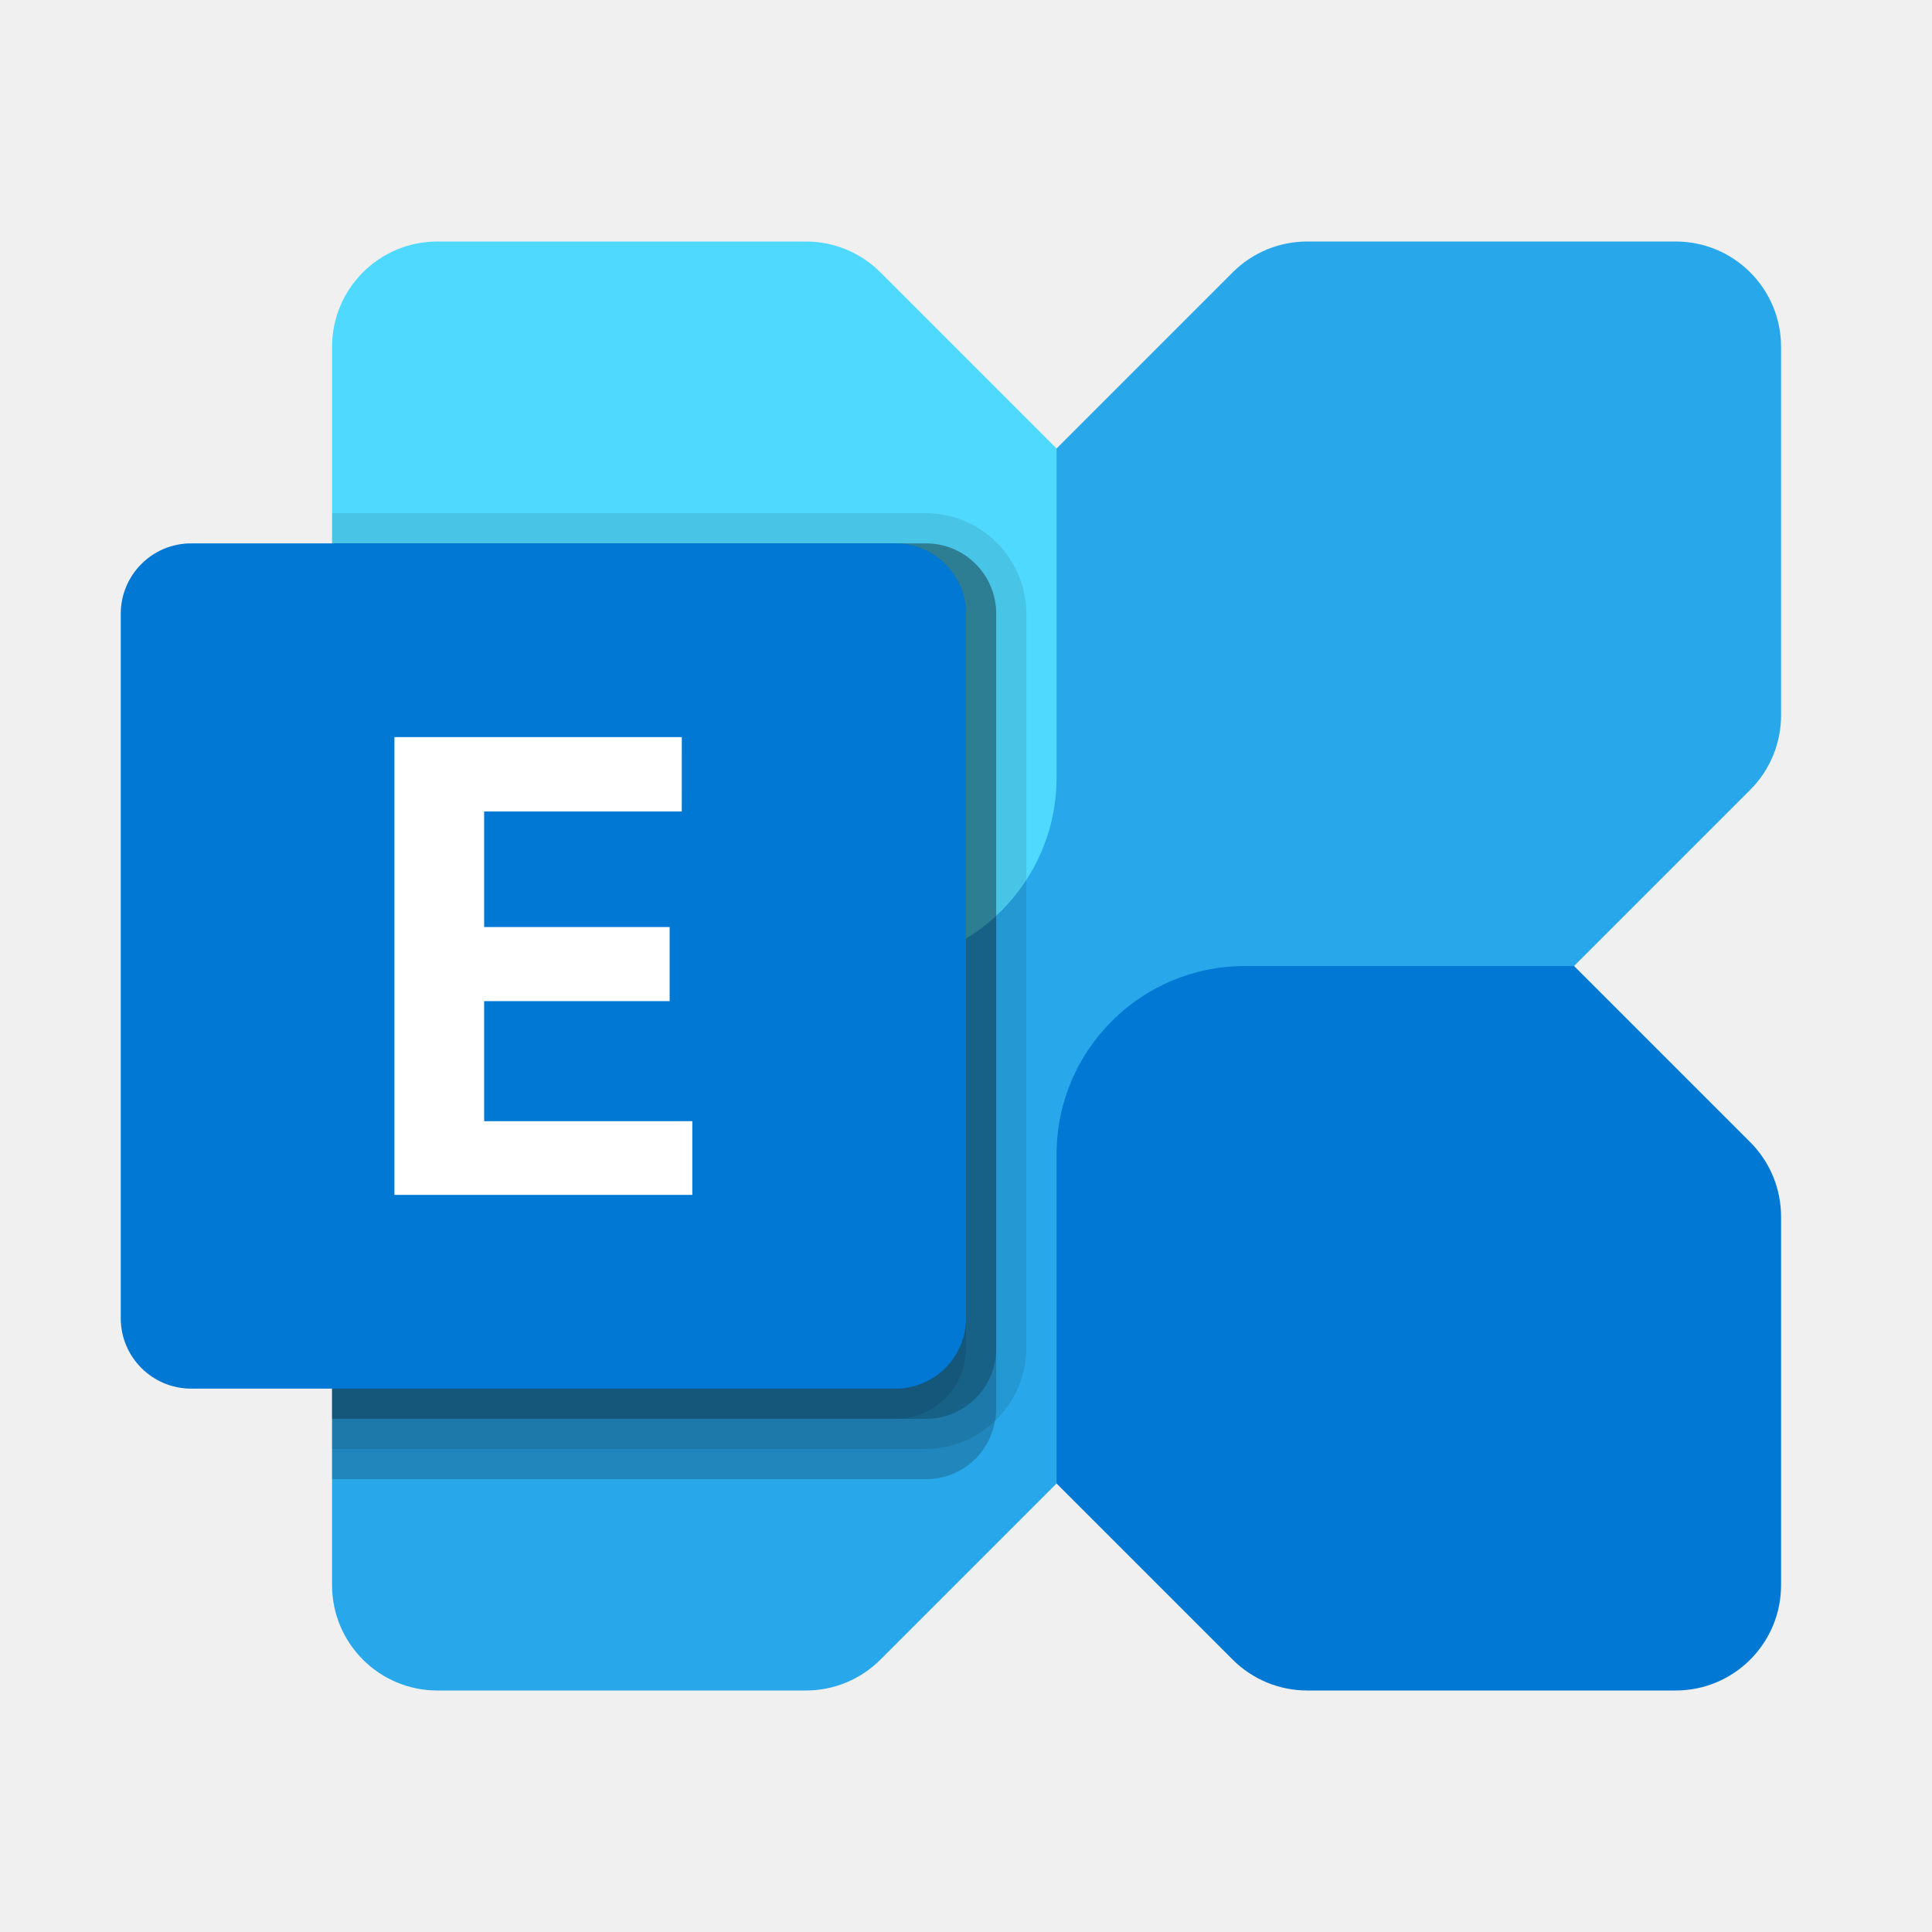
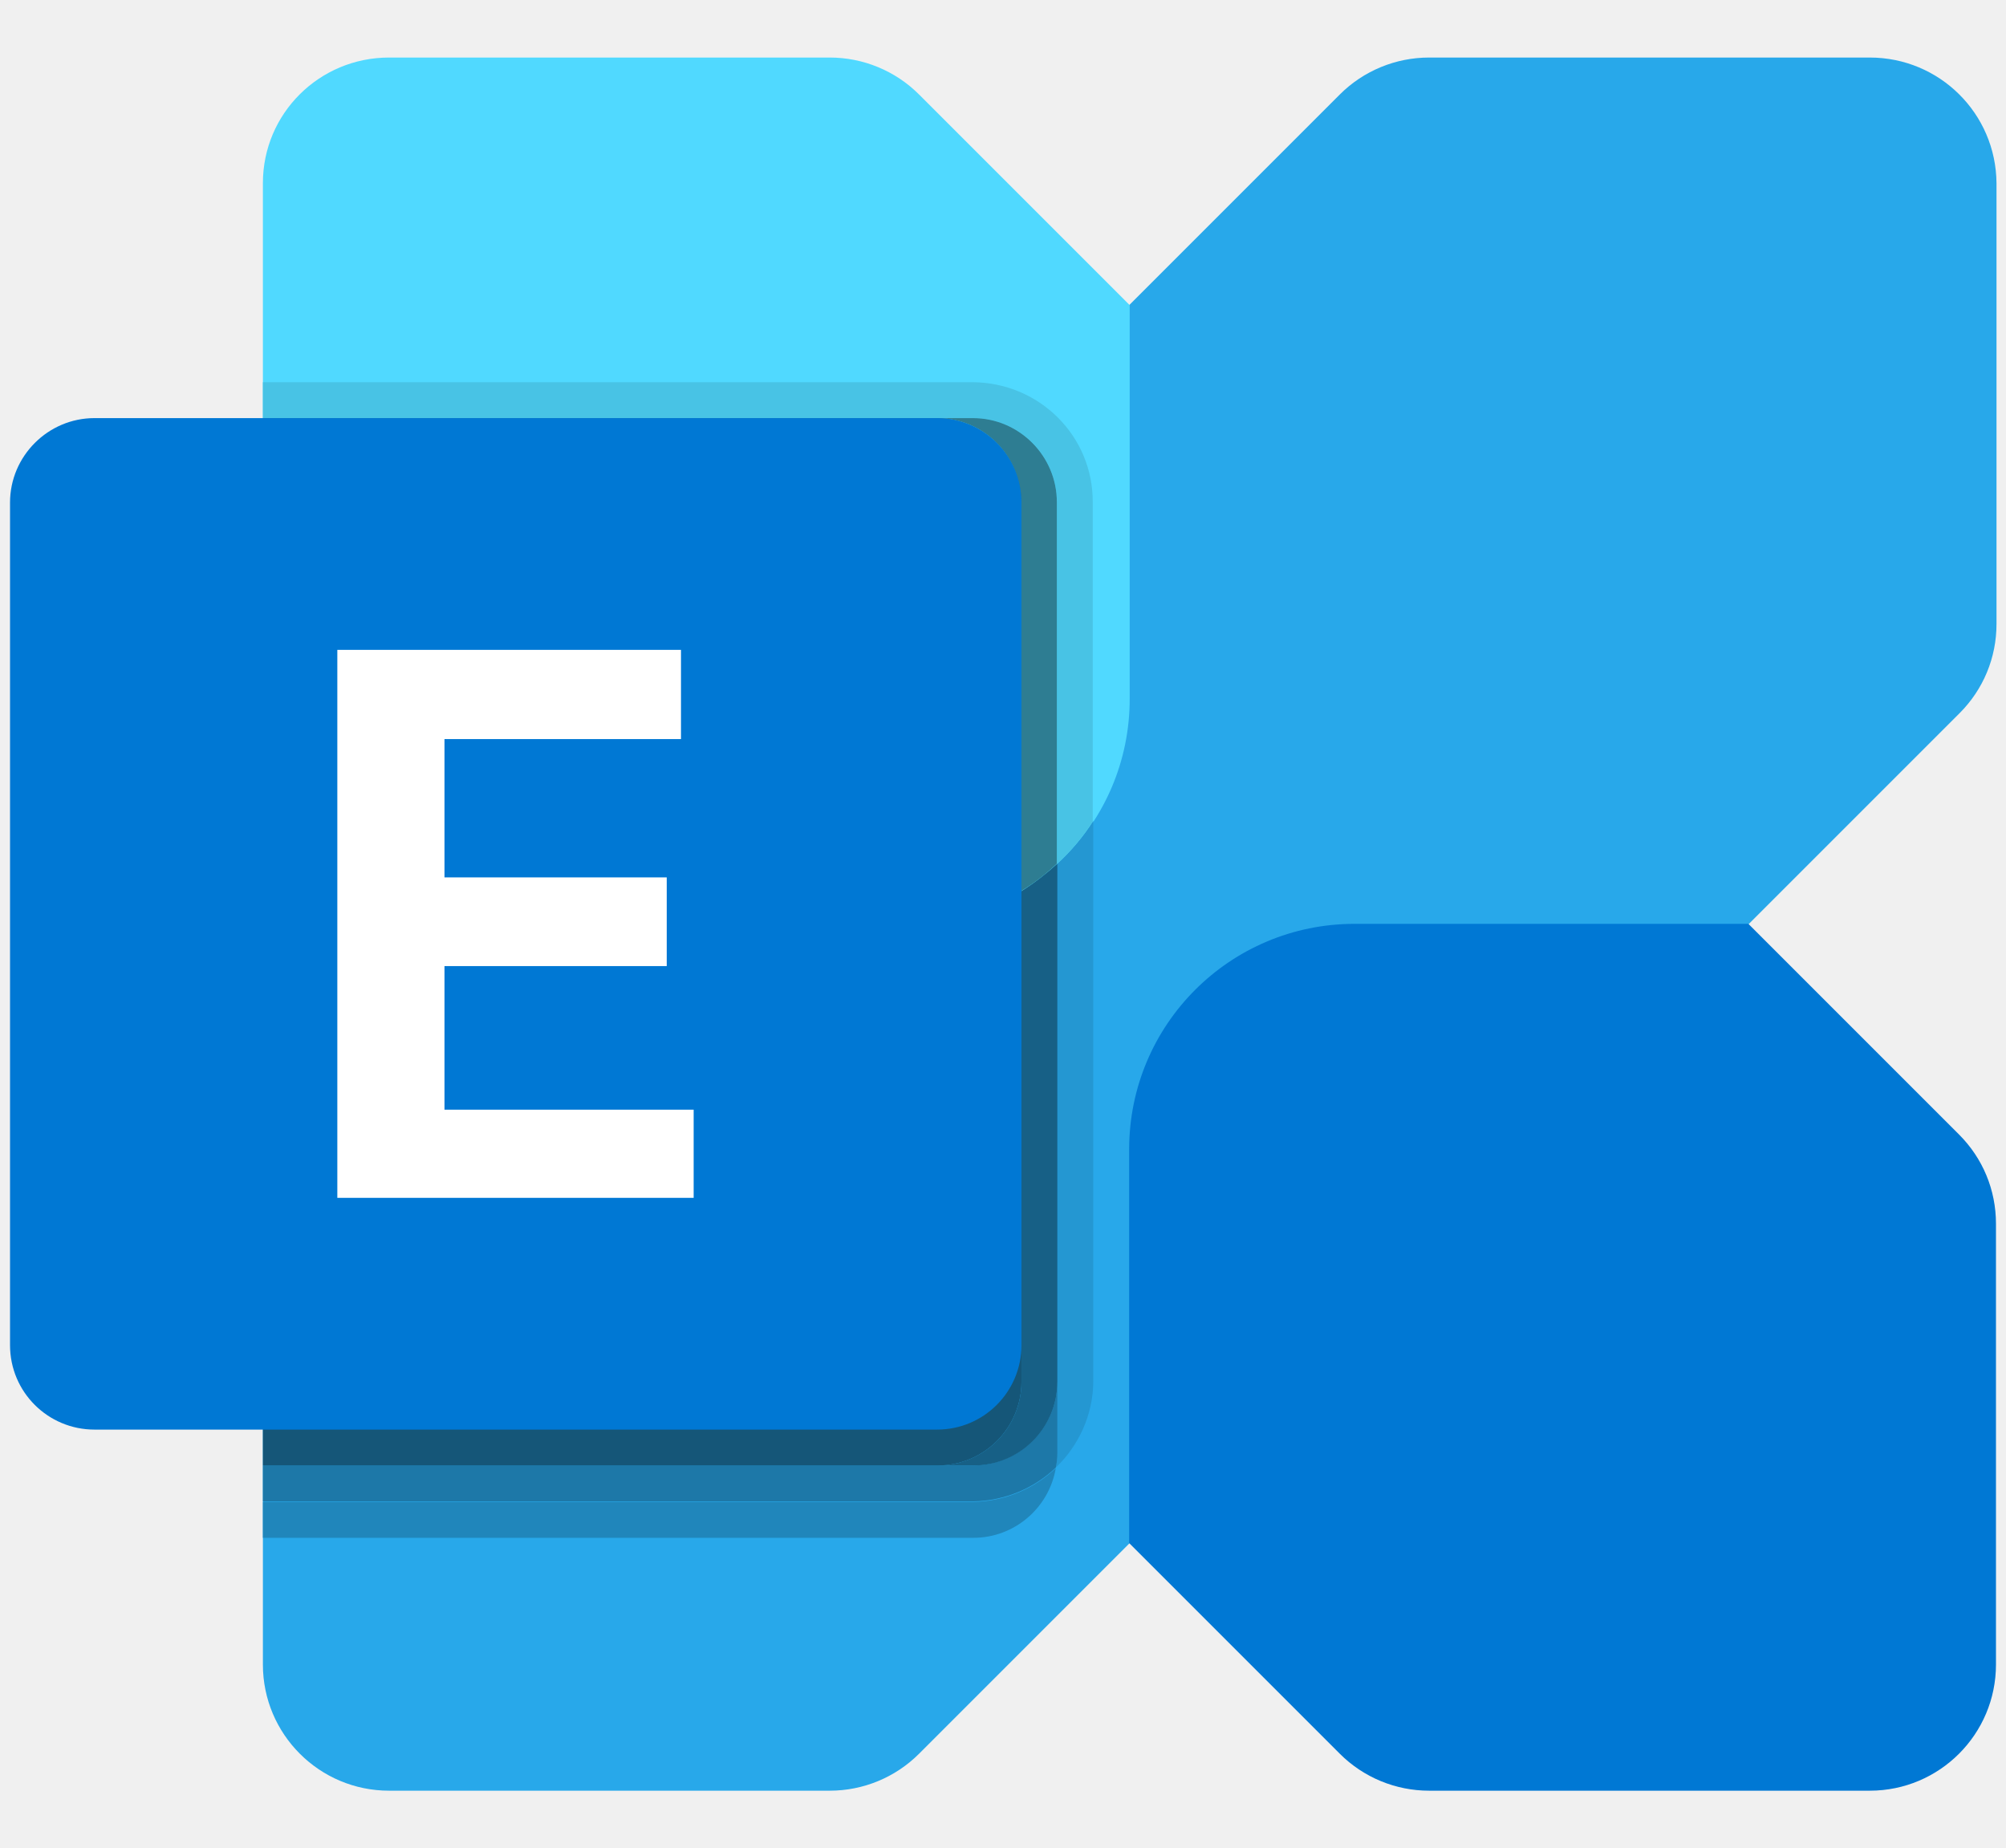
- <svg xmlns="http://www.w3.org/2000/svg" viewBox="0 0 64 64">
-   <path d="M55.51 8H43.303a3.488 3.488 0 00-2.468 1.022L12.022 37.835A3.488 3.488 0 0011 40.303V52.51A3.49 3.49 0 0014.49 56h12.207a3.488 3.488 0 002.468-1.022l28.813-28.813A3.49 3.49 0 0059 23.697V11.49A3.49 3.49 0 0055.51 8z" fill="#28a8ea" />
-   <path d="M55.51 56H43.303a3.49 3.49 0 01-2.468-1.022L35 49.143V38.24A6.24 6.24 0 0141.24 32h10.903l5.835 5.835A3.49 3.49 0 0159 40.303V52.51A3.49 3.49 0 0155.51 56z" fill="#0078d4" />
-   <path d="M14.49 8h12.207a3.49 3.49 0 012.468 1.022L35 14.857V25.76A6.24 6.24 0 0128.76 32H17.857l-5.835-5.835A3.49 3.49 0 0111 23.697V11.49A3.49 3.49 0 0114.49 8z" fill="#50d9ff" />
-   <path d="M33 20.33v26.34a1.734 1.734 0 01-.04.4A2.314 2.314 0 0130.67 49H11V18h19.67A2.326 2.326 0 0133 20.33z" opacity=".2" />
-   <path d="M34 20.33v24.34A3.362 3.362 0 0130.67 48H11V17h19.67A3.342 3.342 0 0134 20.33z" opacity=".1" />
-   <path d="M33 20.33v24.34A2.326 2.326 0 0130.67 47H11V18h19.67A2.326 2.326 0 0133 20.33z" opacity=".2" />
-   <path d="M32 20.33v24.34A2.326 2.326 0 0129.67 47H11V18h18.67A2.326 2.326 0 0132 20.33z" opacity=".1" />
-   <rect x="4" y="18" width="28" height="28" rx="2.333" fill="#0078d4" />
-   <path d="M22.585 26.881h-6.547v3.829h6.145v2.454h-6.145v3.976h6.896v2.443h-9.868V24.417h9.52z" fill="#fff" />
+ <svg xmlns="http://www.w3.org/2000/svg" version="1.1" id="exchange" x="0px" y="0px" viewBox="0 0 38 35" style="enable-background:new 0 0 38 35;" xml:space="preserve">
+   <style type="text/css">
+ 	.st0{fill:#28A8EA;}
+ 	.st1{fill:#0078D4;}
+ 	.st2{fill:#50D9FF;}
+ 	.st3{fill:#2086BB;}
+ 	.st4{fill:#2497D2;}
+ 	.st5{fill:#48C3E5;}
+ 	.st6{fill:#1D78A8;}
+ 	.st7{fill:#1D79A8;}
+ 	.st8{fill:#176086;}
+ 	.st9{fill:#2E7D92;}
+ 	.st10{fill:#41AFCE;}
+ 	.st11{fill:#838383;}
+ 	.st12{fill:#155678;}
+ 	.st13{fill:#297083;}
+ 	.st14{fill:#FFFFFF;}
+ </style>
+   <g>
+     <path class="st0" d="M35.42,1.09h-8.35c-0.63,0-1.24,0.25-1.69,0.7L5.68,21.49c-0.45,0.45-0.7,1.05-0.7,1.69v8.35   c0,1.32,1.07,2.39,2.39,2.39h0h8.35c0.63,0,1.24-0.25,1.69-0.7l19.71-19.71c0.45-0.45,0.7-1.05,0.7-1.69V3.47   C37.81,2.15,36.74,1.09,35.42,1.09L35.42,1.09" />
+     <path class="st1" d="M35.42,33.92h-8.35c-0.63,0-1.24-0.25-1.69-0.7l-3.99-3.99v-7.46c0-2.36,1.91-4.27,4.27-4.27h7.46l3.99,3.99   c0.45,0.45,0.7,1.05,0.7,1.69v8.35C37.81,32.85,36.74,33.92,35.42,33.92z" />
+     <path class="st2" d="M7.37,1.09h8.35c0.63,0,1.24,0.25,1.69,0.7l3.99,3.99v7.46c0,2.36-1.91,4.27-4.27,4.27H9.67l-3.99-3.99   c-0.45-0.45-0.7-1.05-0.7-1.69V3.47C4.98,2.15,6.05,1.09,7.37,1.09" />
+     <path class="st3" d="M4.98,23.18L4.98,23.18v5.95h13.45c0,0,0,0,0.01,0c0.77,0,1.43-0.56,1.56-1.32c-0.41,0.39-0.96,0.63-1.57,0.64   H4.98V23.18" />
+     <path class="st4" d="M20.71,15.55c-0.19,0.3-0.42,0.57-0.68,0.81v9.8c0,0,0,0,0,0.01v1.36c0,0.09-0.01,0.18-0.03,0.27c0,0,0,0,0,0   c0.43-0.41,0.71-1,0.71-1.64V15.55" />
+     <path class="st5" d="M18.43,7.24H4.98v0.68h12.77c0,0,0,0,0,0s0,0,0,0h0.68c0,0,0,0,0,0c0.88,0,1.59,0.71,1.59,1.59v0.01v6.85   c0.26-0.24,0.49-0.51,0.68-0.81V9.52C20.71,8.26,19.69,7.25,18.43,7.24" />
+     <path class="st6" d="M4.98,23.18L4.98,23.18v5.26h13.45c0.61-0.01,1.16-0.25,1.57-0.64c0,0,0,0,0,0c0.02-0.09,0.03-0.18,0.03-0.27   v-1.36c0,0.87-0.71,1.58-1.59,1.59h-0.01H4.98V23.18" />
+     <polyline class="st7" points="20.03,16.36 20.03,16.36 20.03,26.17 20.03,26.17 20.03,16.36  " />
+     <path class="st8" d="M20.03,16.36c-0.21,0.19-0.44,0.37-0.68,0.52v9.29c0,0.88-0.71,1.59-1.59,1.59h-0.01H4.98v-4.58l0,0v4.58   h13.45h0.01c0.88,0,1.59-0.71,1.59-1.59V16.36" />
+     <path class="st9" d="M18.43,7.92C18.43,7.92,18.43,7.92,18.43,7.92l-0.68,0c0.88,0,1.59,0.71,1.59,1.59v0.01v7.36   c0.25-0.15,0.47-0.32,0.68-0.52V9.52V9.51C20.02,8.64,19.31,7.92,18.43,7.92" />
+     <polyline class="st10" points="17.75,7.92 17.75,7.92 4.98,7.92 17.75,7.92 17.75,7.92  " />
+     <path class="st11" d="M4.98,11.82v11.36c0-0.63,0.25-1.24,0.7-1.69l3.99-3.99h0l-3.99-3.99C5.23,13.06,4.98,12.45,4.98,11.82" />
+     <path class="st12" d="M19.34,16.88c-0.65,0.39-1.4,0.62-2.22,0.62H9.67l-3.99,3.99c-0.45,0.45-0.7,1.05-0.7,1.69v4.58h12.77h0.01   c0.88,0,1.59-0.71,1.59-1.59V16.88" />
+     <path class="st13" d="M17.75,7.92H4.98v3.9c0,0.63,0.25,1.24,0.7,1.69l3.99,3.99h0h7.46c0.81,0,1.57-0.23,2.22-0.62V9.52V9.51   C19.34,8.64,18.63,7.93,17.75,7.92" />
+     <path class="st1" d="M1.79,7.92h15.96c0.88,0,1.6,0.71,1.6,1.6v15.96c0,0.88-0.71,1.6-1.6,1.6H1.79c-0.88,0-1.6-0.71-1.6-1.6V9.52   C0.19,8.64,0.91,7.92,1.79,7.92z" />
+     <polygon class="st14" points="12.9,14 8.42,14 8.42,16.62 12.63,16.62 12.63,18.3 8.42,18.3 8.42,21.02 13.14,21.02 13.14,22.69    6.39,22.69 6.39,12.31 12.9,12.31  " />
+   </g>
</svg>
